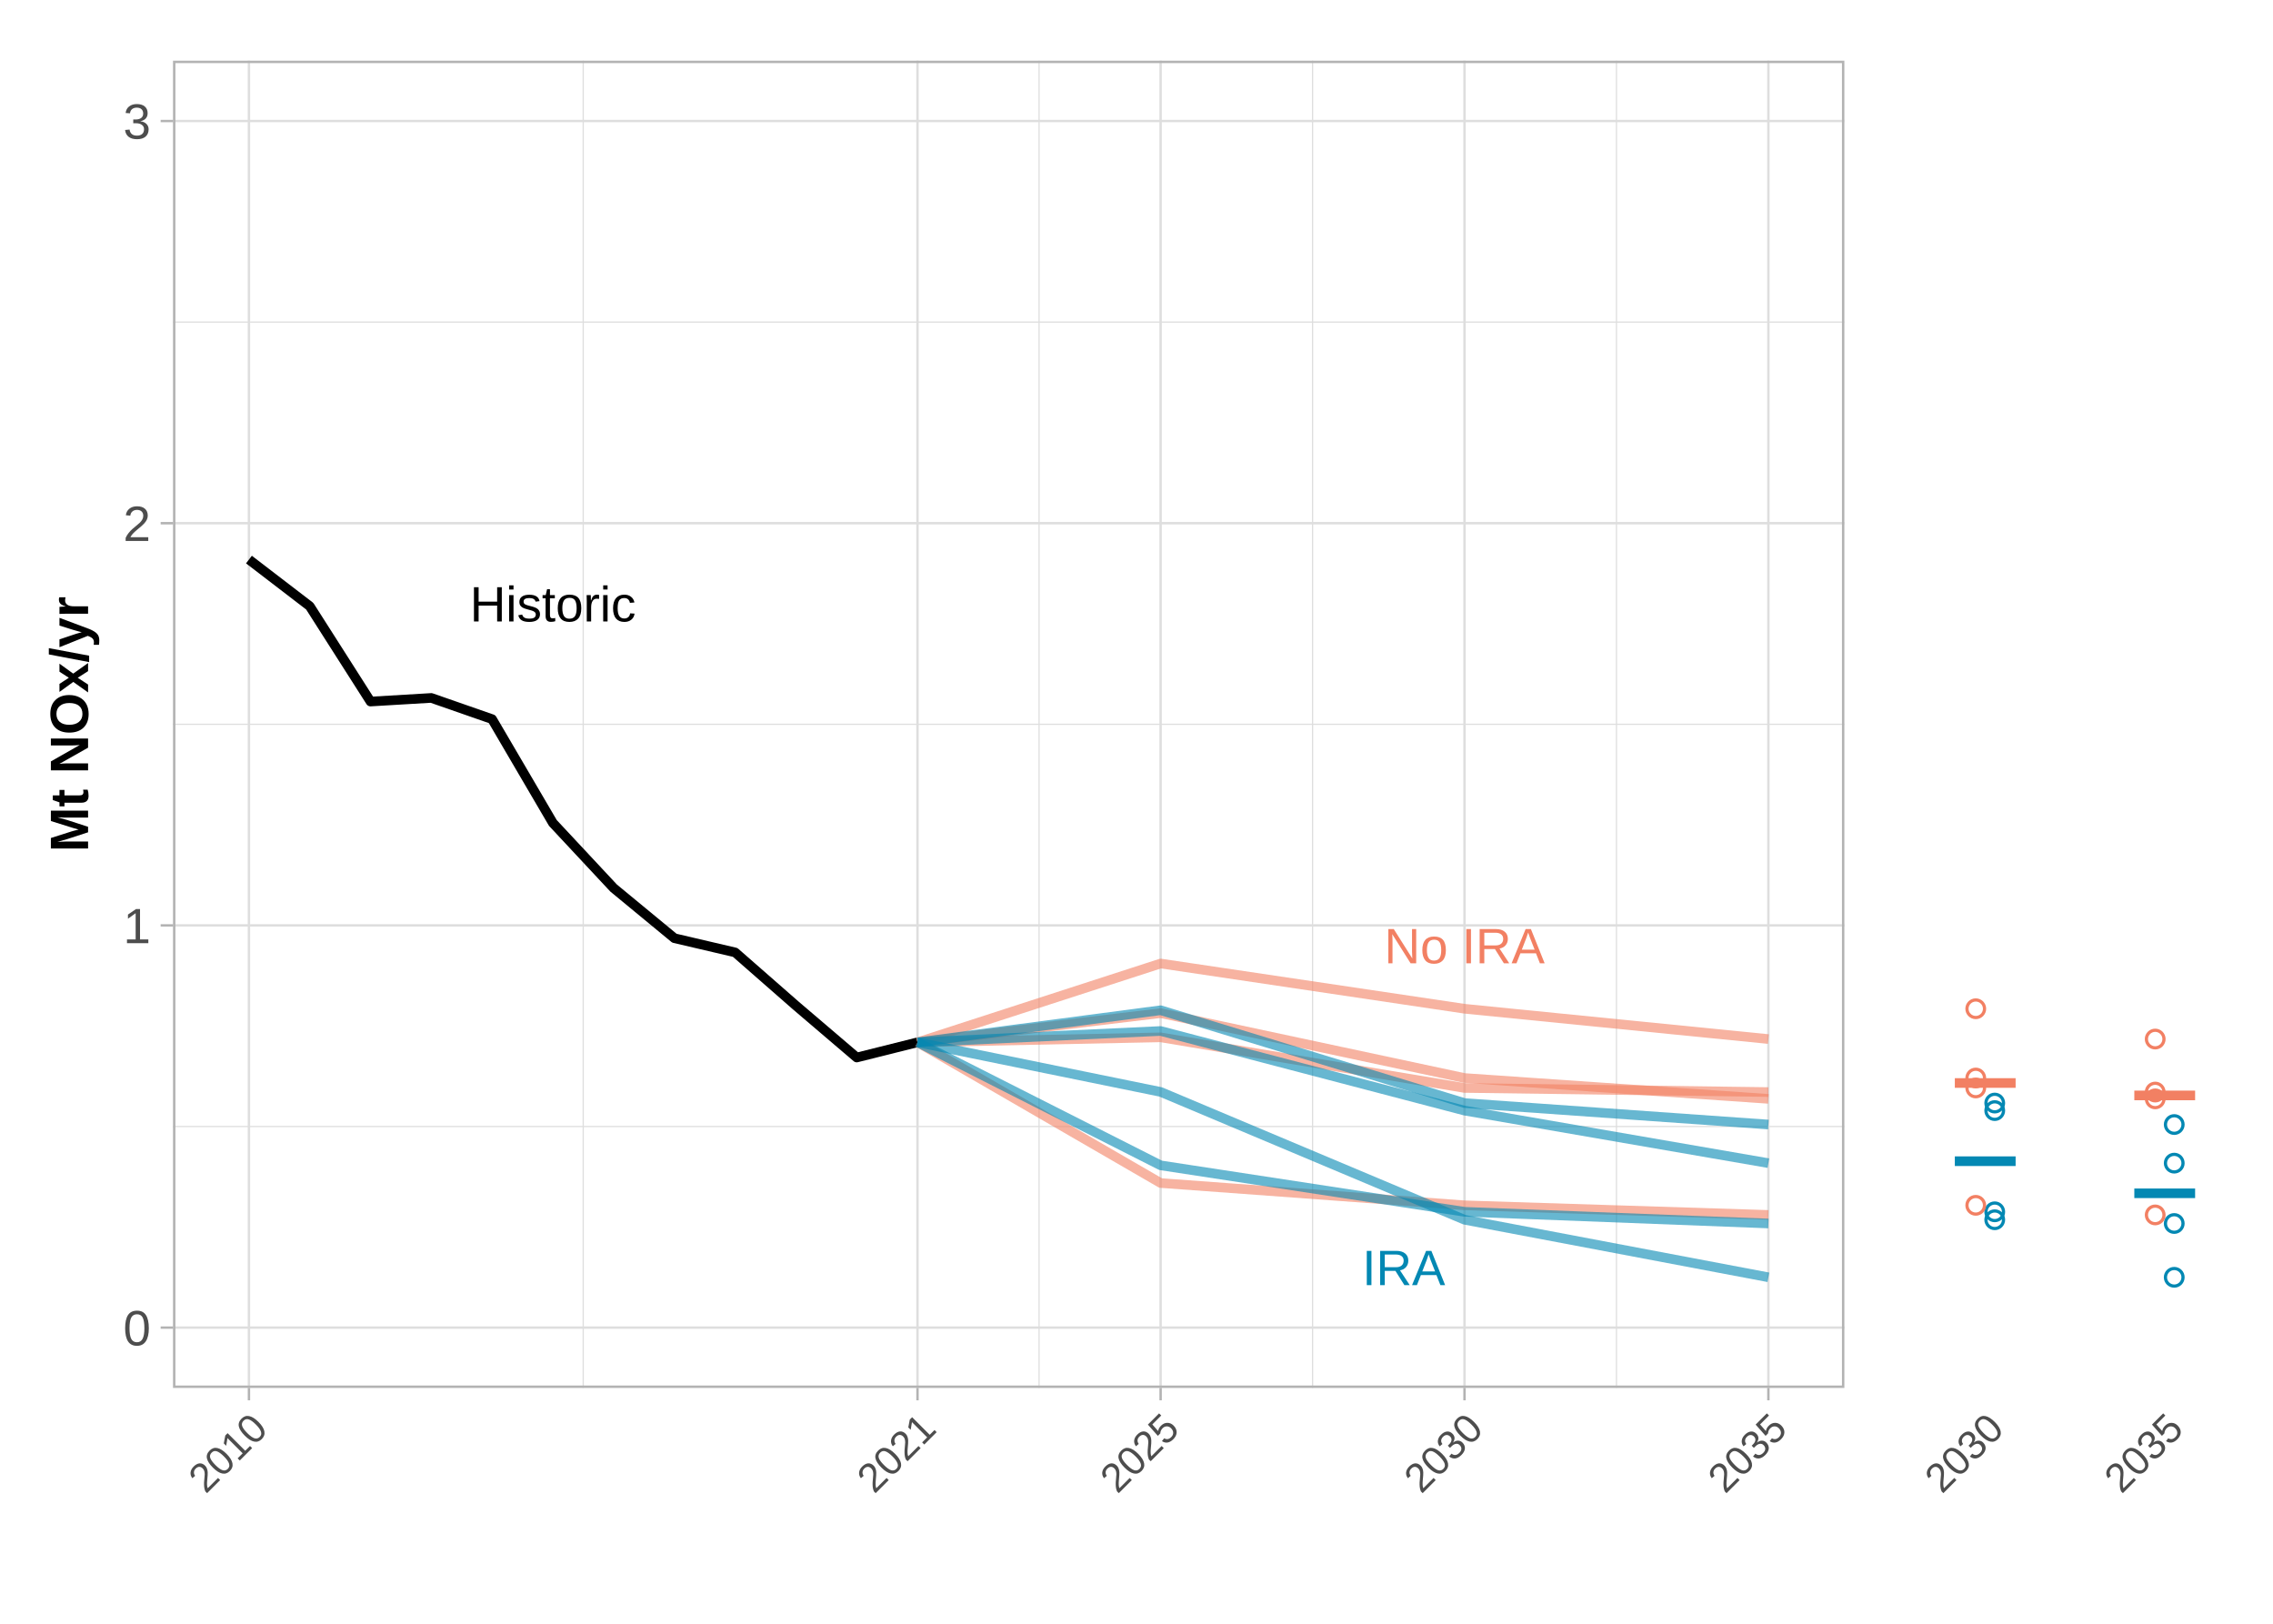
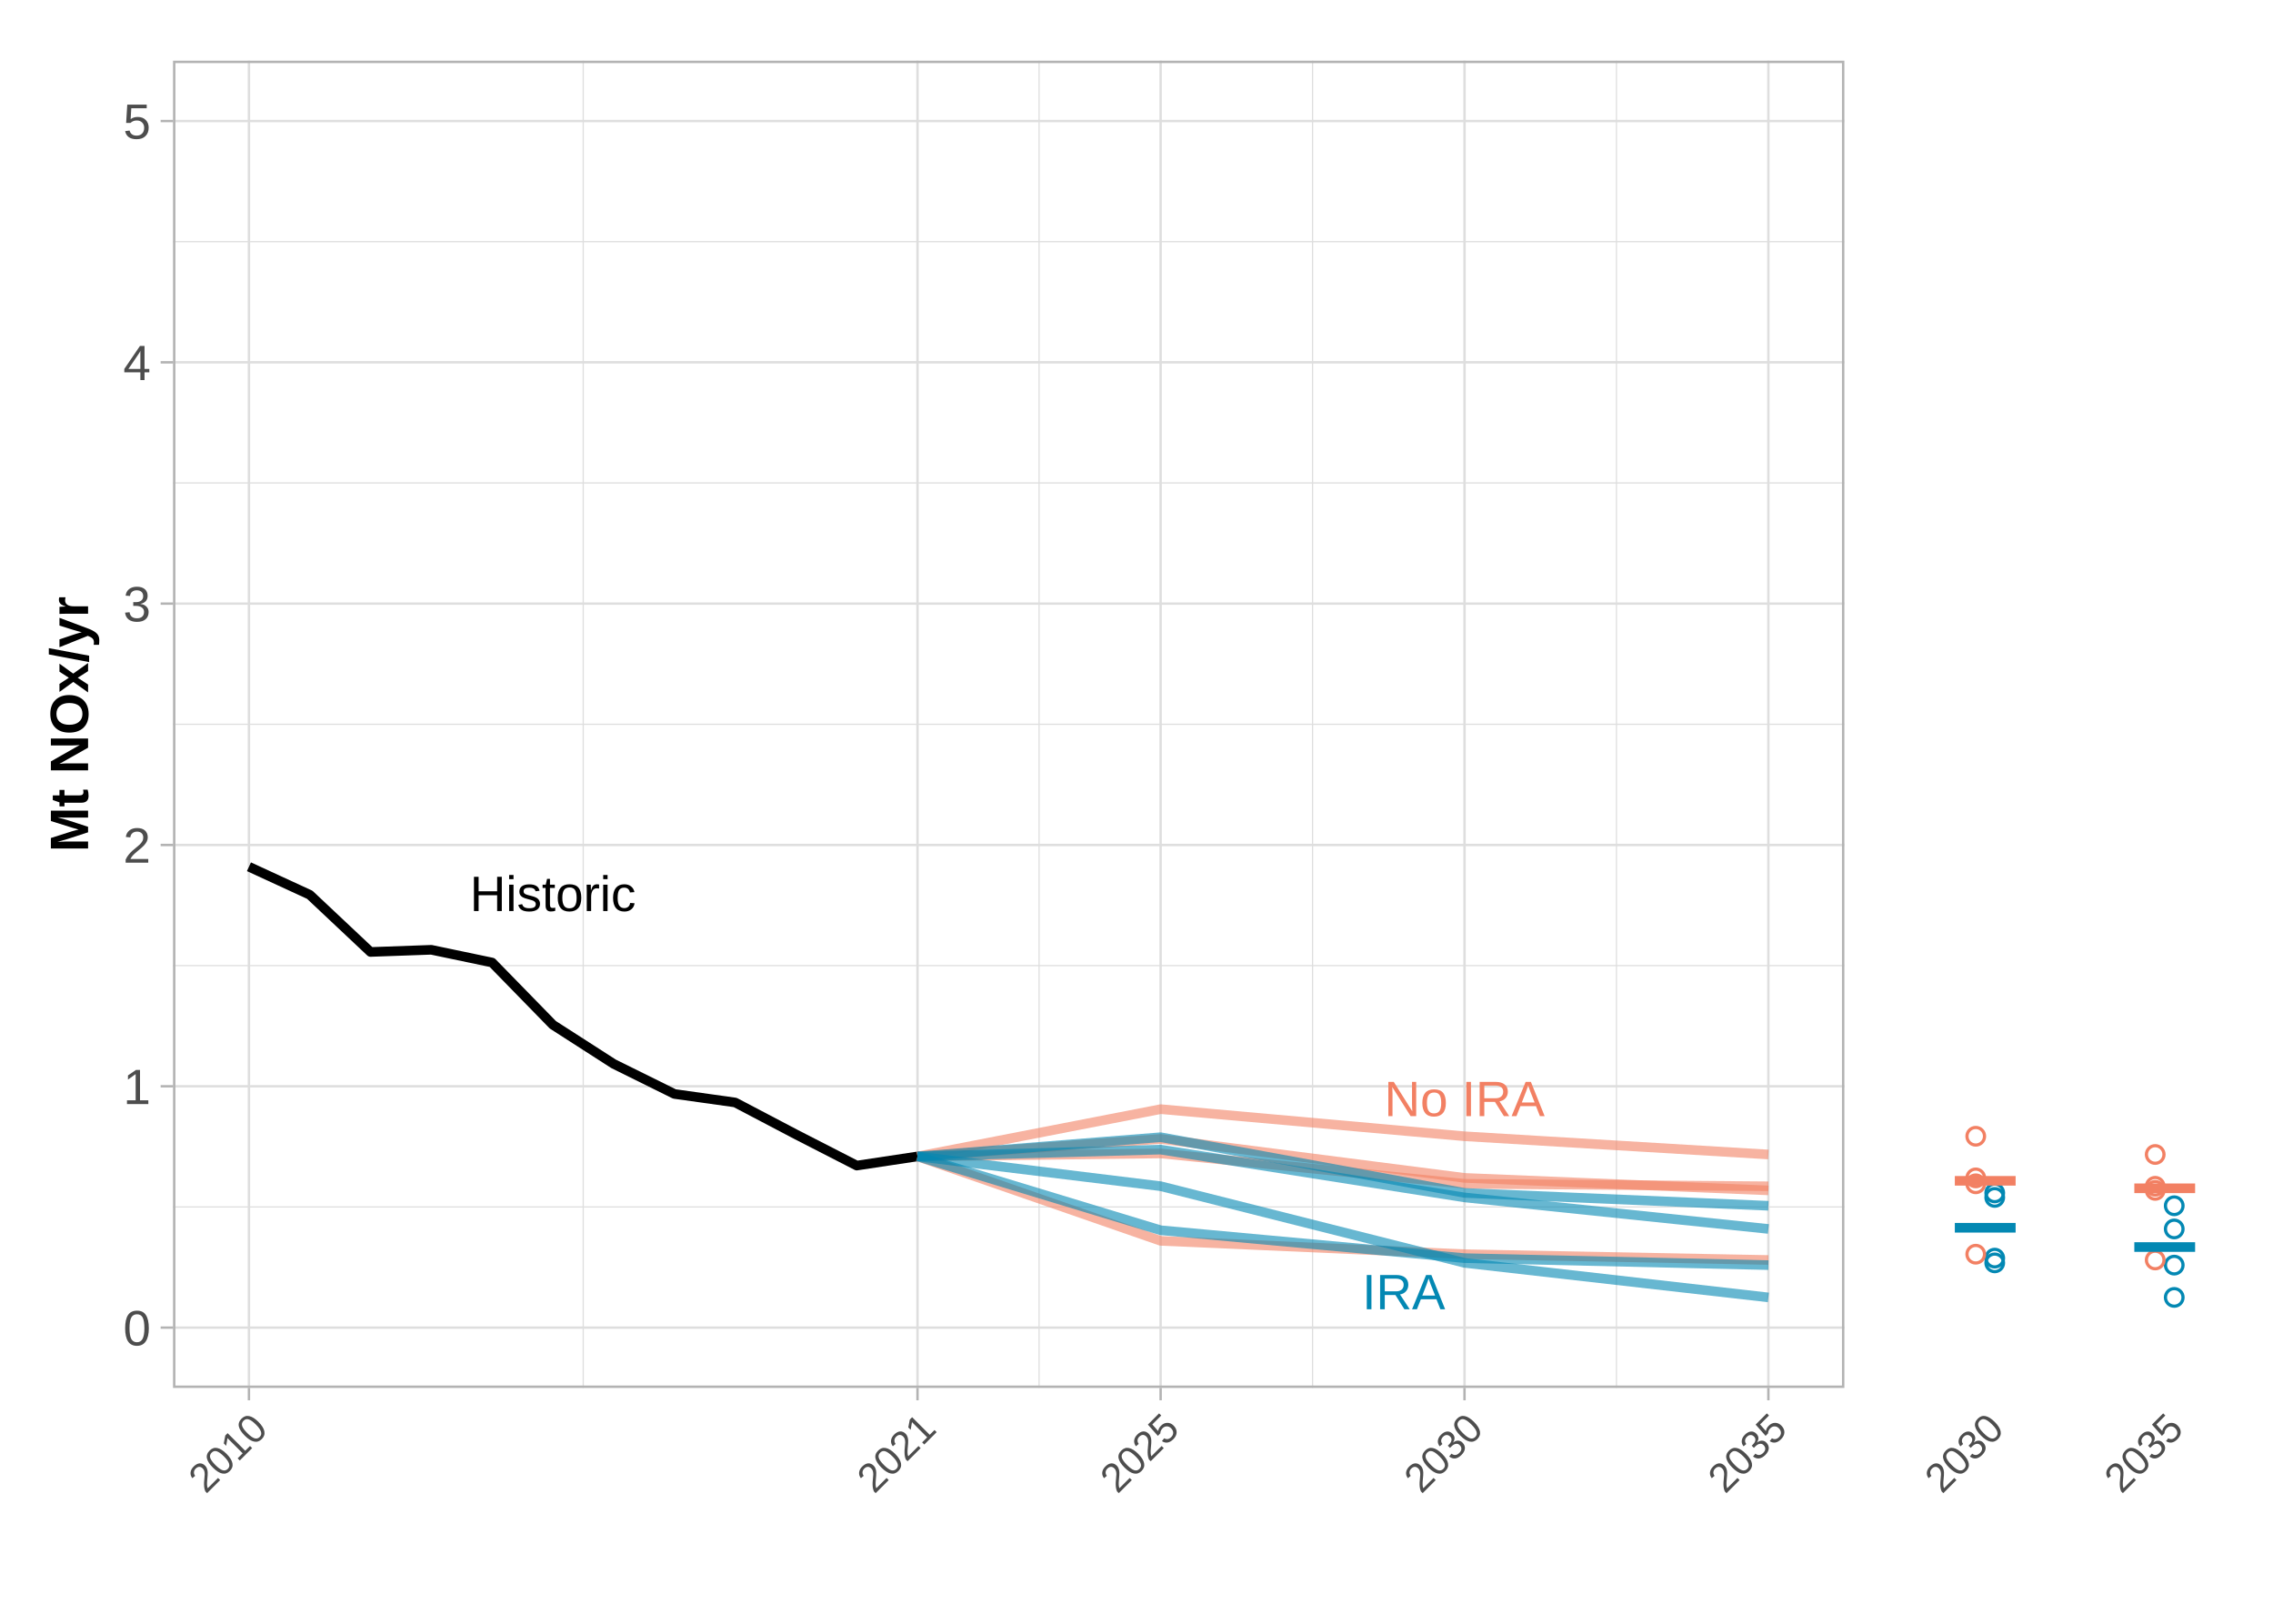
<svg xmlns="http://www.w3.org/2000/svg" class="svglite" width="504.00pt" height="360.00pt" viewBox="0 0 504.00 360.00">
  <defs>
    <style type="text/css">
    .svglite line, .svglite polyline, .svglite polygon, .svglite path, .svglite rect, .svglite circle {
      fill: none;
      stroke: #000000;
      stroke-linecap: round;
      stroke-linejoin: round;
      stroke-miterlimit: 10.00;
    }
    .svglite text {
      white-space: pre;
    }
  </style>
  </defs>
  <rect width="100%" height="100%" style="stroke: none; fill: #FFFFFF;" />
  <defs>
    <clipPath id="cpMC4wMHw1MDQuMDB8MC4wMHwzNjAuMDA=">
      <rect x="0.00" y="0.00" width="504.00" height="360.00" />
    </clipPath>
  </defs>
  <g clip-path="url(#cpMC4wMHw1MDQuMDB8MC4wMHwzNjAuMDA=)">
    <rect x="0" y="0.00" width="504.00" height="360.00" style="stroke-width: 1.07; stroke: #FFFFFF; fill: #FFFFFF;" />
  </g>
  <defs>
    <clipPath id="cpNS40OHw0MTguOTJ8NS40OHwzNTQuNTI=">
      <rect x="5.48" y="5.48" width="413.44" height="349.04" />
    </clipPath>
  </defs>
  <g clip-path="url(#cpNS40OHw0MTguOTJ8NS40OHwzNTQuNTI=)">
    <rect x="5.48" y="5.48" width="413.44" height="349.04" style="stroke-width: 1.07; stroke: #FFFFFF; fill: #FFFFFF;" />
  </g>
  <g clip-path="url(#cpMC4wMHw1MDQuMDB8MC4wMHwzNjAuMDA=)">
</g>
  <defs>
    <clipPath id="cpMzguMzZ8NDA4Ljk2fDEzLjQ1fDMwNy43Mg==">
      <rect x="38.36" y="13.45" width="370.60" height="294.27" />
    </clipPath>
  </defs>
  <g clip-path="url(#cpMzguMzZ8NDA4Ljk2fDEzLjQ1fDMwNy43Mg==)">
    <rect x="38.36" y="13.45" width="370.60" height="294.27" style="stroke-width: 1.07; stroke: none; fill: #FFFFFF;" />
-     <polyline points="38.36,249.76 408.96,249.76 " style="stroke-width: 0.27; stroke: #DEDEDE; stroke-linecap: butt;" />
+     <polyline points="38.36,267.59 408.96,267.59 " style="stroke-width: 0.27; stroke: #DEDEDE; stroke-linecap: butt;" />
+     <polyline points="38.36,214.09 408.96,214.09 " style="stroke-width: 0.27; stroke: #DEDEDE; stroke-linecap: butt;" />
    <polyline points="38.36,160.58 408.96,160.58 " style="stroke-width: 0.27; stroke: #DEDEDE; stroke-linecap: butt;" />
-     <polyline points="38.36,71.41 408.96,71.41 " style="stroke-width: 0.27; stroke: #DEDEDE; stroke-linecap: butt;" />
+     <polyline points="38.36,107.08 408.96,107.08 " style="stroke-width: 0.27; stroke: #DEDEDE; stroke-linecap: butt;" />
+     <polyline points="38.36,53.58 408.96,53.58 " style="stroke-width: 0.27; stroke: #DEDEDE; stroke-linecap: butt;" />
    <polyline points="129.32,307.72 129.32,13.45 " style="stroke-width: 0.27; stroke: #DEDEDE; stroke-linecap: butt;" />
    <polyline points="230.40,307.72 230.40,13.45 " style="stroke-width: 0.27; stroke: #DEDEDE; stroke-linecap: butt;" />
    <polyline points="291.04,307.72 291.04,13.45 " style="stroke-width: 0.27; stroke: #DEDEDE; stroke-linecap: butt;" />
    <polyline points="358.42,307.72 358.42,13.45 " style="stroke-width: 0.27; stroke: #DEDEDE; stroke-linecap: butt;" />
    <polyline points="38.36,294.34 408.96,294.34 " style="stroke-width: 0.53; stroke: #DEDEDE; stroke-linecap: butt;" />
-     <polyline points="38.36,205.17 408.96,205.17 " style="stroke-width: 0.53; stroke: #DEDEDE; stroke-linecap: butt;" />
-     <polyline points="38.36,116.00 408.96,116.00 " style="stroke-width: 0.53; stroke: #DEDEDE; stroke-linecap: butt;" />
+     <polyline points="38.36,240.84 408.96,240.84 " style="stroke-width: 0.53; stroke: #DEDEDE; stroke-linecap: butt;" />
+     <polyline points="38.36,187.34 408.96,187.34 " style="stroke-width: 0.53; stroke: #DEDEDE; stroke-linecap: butt;" />
+     <polyline points="38.36,133.83 408.96,133.83 " style="stroke-width: 0.53; stroke: #DEDEDE; stroke-linecap: butt;" />
+     <polyline points="38.36,80.33 408.96,80.33 " style="stroke-width: 0.53; stroke: #DEDEDE; stroke-linecap: butt;" />
    <polyline points="38.36,26.83 408.96,26.83 " style="stroke-width: 0.53; stroke: #DEDEDE; stroke-linecap: butt;" />
    <polyline points="55.20,307.72 55.20,13.45 " style="stroke-width: 0.53; stroke: #DEDEDE; stroke-linecap: butt;" />
    <polyline points="203.44,307.72 203.44,13.45 " style="stroke-width: 0.53; stroke: #DEDEDE; stroke-linecap: butt;" />
    <polyline points="257.35,307.72 257.35,13.45 " style="stroke-width: 0.53; stroke: #DEDEDE; stroke-linecap: butt;" />
    <polyline points="324.73,307.72 324.73,13.45 " style="stroke-width: 0.53; stroke: #DEDEDE; stroke-linecap: butt;" />
    <polyline points="392.11,307.72 392.11,13.45 " style="stroke-width: 0.53; stroke: #DEDEDE; stroke-linecap: butt;" />
-     <polyline points="55.20,124.06 68.68,134.40 82.16,155.54 95.63,154.74 109.11,159.44 122.59,182.46 136.06,196.89 149.54,208.01 163.01,211.16 176.49,222.96 189.97,234.46 203.44,231.09 " style="stroke-width: 2.13; stroke-linecap: butt;" />
-     <polyline points="203.44,231.09 257.35,229.99 324.73,241.21 392.11,242.12 " style="stroke-width: 2.13; stroke: #F28063; stroke-opacity: 0.60; stroke-linecap: butt;" />
-     <polyline points="203.44,231.09 257.35,213.62 324.73,223.65 392.11,230.37 " style="stroke-width: 2.13; stroke: #F28063; stroke-opacity: 0.60; stroke-linecap: butt;" />
-     <polyline points="203.44,231.09 257.35,262.29 324.73,267.23 392.11,269.36 " style="stroke-width: 2.13; stroke: #F28063; stroke-opacity: 0.60; stroke-linecap: butt;" />
-     <polyline points="203.44,231.09 257.35,224.62 324.73,239.01 392.11,243.63 " style="stroke-width: 2.13; stroke: #F28063; stroke-opacity: 0.60; stroke-linecap: butt;" />
-     <polyline points="203.44,231.09 257.35,242.09 324.73,270.43 392.11,283.19 " style="stroke-width: 2.13; stroke: #0388B3; stroke-opacity: 0.60; stroke-linecap: butt;" />
-     <polyline points="203.44,231.09 257.35,223.98 324.73,244.56 392.11,249.32 " style="stroke-width: 2.13; stroke: #0388B3; stroke-opacity: 0.60; stroke-linecap: butt;" />
-     <polyline points="203.44,231.09 257.35,258.37 324.73,268.67 392.11,271.26 " style="stroke-width: 2.13; stroke: #0388B3; stroke-opacity: 0.60; stroke-linecap: butt;" />
-     <polyline points="203.44,231.09 257.35,228.58 324.73,246.23 392.11,257.88 " style="stroke-width: 2.13; stroke: #0388B3; stroke-opacity: 0.60; stroke-linecap: butt;" />
-     <text x="122.59" y="137.78" text-anchor="middle" style="font-size: 11.04px; font-family: &quot;Arial&quot;;" textLength="36.76px" lengthAdjust="spacingAndGlyphs">Historic</text>
-     <text x="324.73" y="213.58" text-anchor="middle" style="font-size: 11.04px;fill: #F28063; font-family: &quot;Arial&quot;;" textLength="35.55px" lengthAdjust="spacingAndGlyphs">No IRA</text>
-     <text x="311.25" y="284.92" text-anchor="middle" style="font-size: 11.04px;fill: #0388B3; font-family: &quot;Arial&quot;;" textLength="18.39px" lengthAdjust="spacingAndGlyphs">IRA</text>
+     <polyline points="55.20,192.17 68.68,198.38 82.16,211.06 95.63,210.58 109.11,213.40 122.59,227.21 136.06,235.87 149.54,242.54 163.01,244.43 176.49,251.51 189.97,258.42 203.44,256.39 " style="stroke-width: 2.13; stroke-linecap: butt;" />
+     <polyline points="203.44,256.39 257.35,255.73 324.73,262.46 392.11,263.01 " style="stroke-width: 2.13; stroke: #F28063; stroke-opacity: 0.60; stroke-linecap: butt;" />
+     <polyline points="203.44,256.39 257.35,245.91 324.73,251.92 392.11,255.96 " style="stroke-width: 2.13; stroke: #F28063; stroke-opacity: 0.60; stroke-linecap: butt;" />
+     <polyline points="203.44,256.39 257.35,275.11 324.73,278.07 392.11,279.35 " style="stroke-width: 2.13; stroke: #F28063; stroke-opacity: 0.60; stroke-linecap: butt;" />
+     <polyline points="203.44,256.39 257.35,252.51 324.73,261.15 392.11,263.92 " style="stroke-width: 2.13; stroke: #F28063; stroke-opacity: 0.60; stroke-linecap: butt;" />
+     <polyline points="203.44,256.39 257.35,262.99 324.73,279.99 392.11,287.65 " style="stroke-width: 2.13; stroke: #0388B3; stroke-opacity: 0.60; stroke-linecap: butt;" />
+     <polyline points="203.44,256.39 257.35,252.13 324.73,264.48 392.11,267.33 " style="stroke-width: 2.13; stroke: #0388B3; stroke-opacity: 0.60; stroke-linecap: butt;" />
+     <polyline points="203.44,256.39 257.35,272.76 324.73,278.94 392.11,280.49 " style="stroke-width: 2.13; stroke: #0388B3; stroke-opacity: 0.60; stroke-linecap: butt;" />
+     <polyline points="203.44,256.39 257.35,254.88 324.73,265.48 392.11,272.47 " style="stroke-width: 2.13; stroke: #0388B3; stroke-opacity: 0.60; stroke-linecap: butt;" />
+     <text x="122.59" y="201.99" text-anchor="middle" style="font-size: 11.04px; font-family: &quot;Arial&quot;;" textLength="36.76px" lengthAdjust="spacingAndGlyphs">Historic</text>
+     <text x="324.73" y="247.46" text-anchor="middle" style="font-size: 11.04px;fill: #F28063; font-family: &quot;Arial&quot;;" textLength="35.55px" lengthAdjust="spacingAndGlyphs">No IRA</text>
+     <text x="311.25" y="290.27" text-anchor="middle" style="font-size: 11.04px;fill: #0388B3; font-family: &quot;Arial&quot;;" textLength="18.39px" lengthAdjust="spacingAndGlyphs">IRA</text>
    <rect x="38.36" y="13.45" width="370.60" height="294.27" style="stroke-width: 1.07; stroke: #B3B3B3;" />
  </g>
  <g clip-path="url(#cpMC4wMHw1MDQuMDB8MC4wMHwzNjAuMDA=)">
    <text x="33.43" y="298.28" text-anchor="end" style="font-size: 11.00px;fill: #4D4D4D; font-family: &quot;Arial&quot;;" textLength="6.12px" lengthAdjust="spacingAndGlyphs">0</text>
-     <text x="33.43" y="209.11" text-anchor="end" style="font-size: 11.00px;fill: #4D4D4D; font-family: &quot;Arial&quot;;" textLength="6.12px" lengthAdjust="spacingAndGlyphs">1</text>
-     <text x="33.43" y="119.94" text-anchor="end" style="font-size: 11.00px;fill: #4D4D4D; font-family: &quot;Arial&quot;;" textLength="6.12px" lengthAdjust="spacingAndGlyphs">2</text>
-     <text x="33.43" y="30.76" text-anchor="end" style="font-size: 11.00px;fill: #4D4D4D; font-family: &quot;Arial&quot;;" textLength="6.12px" lengthAdjust="spacingAndGlyphs">3</text>
+     <text x="33.43" y="244.78" text-anchor="end" style="font-size: 11.00px;fill: #4D4D4D; font-family: &quot;Arial&quot;;" textLength="6.12px" lengthAdjust="spacingAndGlyphs">1</text>
+     <text x="33.43" y="191.27" text-anchor="end" style="font-size: 11.00px;fill: #4D4D4D; font-family: &quot;Arial&quot;;" textLength="6.12px" lengthAdjust="spacingAndGlyphs">2</text>
+     <text x="33.43" y="137.77" text-anchor="end" style="font-size: 11.00px;fill: #4D4D4D; font-family: &quot;Arial&quot;;" textLength="6.12px" lengthAdjust="spacingAndGlyphs">3</text>
+     <text x="33.43" y="84.27" text-anchor="end" style="font-size: 11.00px;fill: #4D4D4D; font-family: &quot;Arial&quot;;" textLength="6.12px" lengthAdjust="spacingAndGlyphs">4</text>
+     <text x="33.43" y="30.76" text-anchor="end" style="font-size: 11.00px;fill: #4D4D4D; font-family: &quot;Arial&quot;;" textLength="6.12px" lengthAdjust="spacingAndGlyphs">5</text>
    <polyline points="35.62,294.34 38.36,294.34 " style="stroke-width: 0.53; stroke: #B3B3B3; stroke-linecap: butt;" />
-     <polyline points="35.62,205.17 38.36,205.17 " style="stroke-width: 0.53; stroke: #B3B3B3; stroke-linecap: butt;" />
-     <polyline points="35.62,116.00 38.36,116.00 " style="stroke-width: 0.53; stroke: #B3B3B3; stroke-linecap: butt;" />
+     <polyline points="35.62,240.84 38.36,240.84 " style="stroke-width: 0.53; stroke: #B3B3B3; stroke-linecap: butt;" />
+     <polyline points="35.62,187.34 38.36,187.34 " style="stroke-width: 0.53; stroke: #B3B3B3; stroke-linecap: butt;" />
+     <polyline points="35.62,133.83 38.36,133.83 " style="stroke-width: 0.53; stroke: #B3B3B3; stroke-linecap: butt;" />
+     <polyline points="35.62,80.33 38.36,80.33 " style="stroke-width: 0.53; stroke: #B3B3B3; stroke-linecap: butt;" />
    <polyline points="35.62,26.83 38.36,26.83 " style="stroke-width: 0.53; stroke: #B3B3B3; stroke-linecap: butt;" />
    <polyline points="55.20,310.46 55.20,307.72 " style="stroke-width: 0.53; stroke: #B3B3B3; stroke-linecap: butt;" />
    <polyline points="203.44,310.46 203.44,307.72 " style="stroke-width: 0.53; stroke: #B3B3B3; stroke-linecap: butt;" />
    <polyline points="257.35,310.46 257.35,307.72 " style="stroke-width: 0.53; stroke: #B3B3B3; stroke-linecap: butt;" />
    <polyline points="324.73,310.46 324.73,307.72 " style="stroke-width: 0.53; stroke: #B3B3B3; stroke-linecap: butt;" />
    <polyline points="392.11,310.46 392.11,307.72 " style="stroke-width: 0.53; stroke: #B3B3B3; stroke-linecap: butt;" />
    <text transform="translate(59.76,317.21) rotate(-45)" text-anchor="end" style="font-size: 9.00px;fill: #4D4D4D; font-family: &quot;Arial&quot;;" textLength="20.02px" lengthAdjust="spacingAndGlyphs">2010</text>
    <text transform="translate(208.00,317.21) rotate(-45)" text-anchor="end" style="font-size: 9.00px;fill: #4D4D4D; font-family: &quot;Arial&quot;;" textLength="20.02px" lengthAdjust="spacingAndGlyphs">2021</text>
    <text transform="translate(261.91,317.21) rotate(-45)" text-anchor="end" style="font-size: 9.00px;fill: #4D4D4D; font-family: &quot;Arial&quot;;" textLength="20.02px" lengthAdjust="spacingAndGlyphs">2025</text>
    <text transform="translate(329.29,317.21) rotate(-45)" text-anchor="end" style="font-size: 9.00px;fill: #4D4D4D; font-family: &quot;Arial&quot;;" textLength="20.02px" lengthAdjust="spacingAndGlyphs">2030</text>
    <text transform="translate(396.67,317.21) rotate(-45)" text-anchor="end" style="font-size: 9.00px;fill: #4D4D4D; font-family: &quot;Arial&quot;;" textLength="20.02px" lengthAdjust="spacingAndGlyphs">2035</text>
    <text transform="translate(19.53,160.58) rotate(-90)" text-anchor="middle" style="font-size: 12.00px; font-weight: bold; font-family: &quot;Arial&quot;;" textLength="56.69px" lengthAdjust="spacingAndGlyphs">Mt NOx/yr</text>
  </g>
  <defs>
    <clipPath id="cpNDE4LjkyfDQ1OC43Mnw1LjQ4fDM1NC41Mg==">
      <rect x="418.92" y="5.48" width="39.80" height="349.04" />
    </clipPath>
  </defs>
  <g clip-path="url(#cpNDE4LjkyfDQ1OC43Mnw1LjQ4fDM1NC41Mg==)">
    <rect x="418.92" y="5.48" width="39.80" height="349.04" style="stroke-width: 1.07; stroke: #FFFFFF; fill: #FFFFFF;" />
  </g>
  <g clip-path="url(#cpMC4wMHw1MDQuMDB8MC4wMHwzNjAuMDA=)">
</g>
  <defs>
    <clipPath id="cpNDIxLjY2fDQ1OC43MnwxMy40NXwzMDcuNzI=">
      <rect x="421.66" y="13.45" width="37.06" height="294.27" />
    </clipPath>
  </defs>
  <g clip-path="url(#cpNDIxLjY2fDQ1OC43MnwxMy40NXwzMDcuNzI=)">
    <rect x="421.66" y="13.45" width="37.06" height="294.27" style="stroke-width: 1.07; stroke: none; fill: #FFFFFF;" />
-     <circle cx="442.30" cy="270.43" r="1.95" style="stroke-width: 0.71; stroke: #0388B3;" />
-     <circle cx="438.09" cy="241.21" r="1.95" style="stroke-width: 0.71; stroke: #F28063;" />
-     <circle cx="442.30" cy="244.56" r="1.95" style="stroke-width: 0.71; stroke: #0388B3;" />
-     <circle cx="438.09" cy="223.65" r="1.95" style="stroke-width: 0.71; stroke: #F28063;" />
-     <circle cx="442.30" cy="268.67" r="1.95" style="stroke-width: 0.71; stroke: #0388B3;" />
-     <circle cx="438.09" cy="267.23" r="1.95" style="stroke-width: 0.71; stroke: #F28063;" />
-     <circle cx="442.30" cy="246.23" r="1.95" style="stroke-width: 0.71; stroke: #0388B3;" />
-     <circle cx="438.09" cy="239.01" r="1.95" style="stroke-width: 0.71; stroke: #F28063;" />
-     <line x1="433.45" y1="240.11" x2="446.93" y2="240.11" style="stroke-width: 2.13; stroke: #F28063; stroke-linecap: butt;" />
-     <line x1="433.45" y1="257.45" x2="446.93" y2="257.45" style="stroke-width: 2.13; stroke: #0388B3; stroke-linecap: butt;" />
+     <circle cx="442.30" cy="279.99" r="1.95" style="stroke-width: 0.71; stroke: #0388B3;" />
+     <circle cx="438.09" cy="262.46" r="1.95" style="stroke-width: 0.71; stroke: #F28063;" />
+     <circle cx="442.30" cy="264.48" r="1.95" style="stroke-width: 0.71; stroke: #0388B3;" />
+     <circle cx="438.09" cy="251.92" r="1.95" style="stroke-width: 0.71; stroke: #F28063;" />
+     <circle cx="442.30" cy="278.94" r="1.95" style="stroke-width: 0.71; stroke: #0388B3;" />
+     <circle cx="438.09" cy="278.07" r="1.95" style="stroke-width: 0.71; stroke: #F28063;" />
+     <circle cx="442.30" cy="265.48" r="1.95" style="stroke-width: 0.71; stroke: #0388B3;" />
+     <circle cx="438.09" cy="261.15" r="1.95" style="stroke-width: 0.71; stroke: #F28063;" />
+     <line x1="433.45" y1="261.80" x2="446.93" y2="261.80" style="stroke-width: 2.13; stroke: #F28063; stroke-linecap: butt;" />
+     <line x1="433.45" y1="272.21" x2="446.93" y2="272.21" style="stroke-width: 2.13; stroke: #0388B3; stroke-linecap: butt;" />
  </g>
  <g clip-path="url(#cpMC4wMHw1MDQuMDB8MC4wMHwzNjAuMDA=)">
    <text transform="translate(444.75,317.21) rotate(-45)" text-anchor="end" style="font-size: 9.00px;fill: #4D4D4D; font-family: &quot;Arial&quot;;" textLength="20.02px" lengthAdjust="spacingAndGlyphs">2030</text>
  </g>
  <defs>
    <clipPath id="cpNDU4LjcyfDQ5OC41Mnw1LjQ4fDM1NC41Mg==">
      <rect x="458.72" y="5.48" width="39.80" height="349.04" />
    </clipPath>
  </defs>
  <g clip-path="url(#cpNDU4LjcyfDQ5OC41Mnw1LjQ4fDM1NC41Mg==)">
    <rect x="458.72" y="5.48" width="39.80" height="349.04" style="stroke-width: 1.07; stroke: #FFFFFF; fill: #FFFFFF;" />
  </g>
  <g clip-path="url(#cpMC4wMHw1MDQuMDB8MC4wMHwzNjAuMDA=)">
</g>
  <defs>
    <clipPath id="cpNDYxLjQ2fDQ5OC41MnwxMy40NXwzMDcuNzI=">
      <rect x="461.46" y="13.45" width="37.06" height="294.27" />
    </clipPath>
  </defs>
  <g clip-path="url(#cpNDYxLjQ2fDQ5OC41MnwxMy40NXwzMDcuNzI=)">
    <rect x="461.46" y="13.45" width="37.06" height="294.27" style="stroke-width: 1.07; stroke: none; fill: #FFFFFF;" />
-     <circle cx="482.10" cy="283.19" r="1.95" style="stroke-width: 0.71; stroke: #0388B3;" />
-     <circle cx="477.88" cy="242.12" r="1.95" style="stroke-width: 0.71; stroke: #F28063;" />
-     <circle cx="482.10" cy="249.32" r="1.95" style="stroke-width: 0.71; stroke: #0388B3;" />
-     <circle cx="477.88" cy="230.37" r="1.95" style="stroke-width: 0.71; stroke: #F28063;" />
-     <circle cx="482.10" cy="271.26" r="1.95" style="stroke-width: 0.71; stroke: #0388B3;" />
-     <circle cx="477.88" cy="269.36" r="1.95" style="stroke-width: 0.71; stroke: #F28063;" />
-     <circle cx="482.10" cy="257.88" r="1.95" style="stroke-width: 0.71; stroke: #0388B3;" />
-     <circle cx="477.88" cy="243.63" r="1.95" style="stroke-width: 0.71; stroke: #F28063;" />
-     <line x1="473.25" y1="242.87" x2="486.73" y2="242.87" style="stroke-width: 2.13; stroke: #F28063; stroke-linecap: butt;" />
-     <line x1="473.25" y1="264.57" x2="486.73" y2="264.57" style="stroke-width: 2.13; stroke: #0388B3; stroke-linecap: butt;" />
+     <circle cx="482.10" cy="287.65" r="1.95" style="stroke-width: 0.71; stroke: #0388B3;" />
+     <circle cx="477.88" cy="263.01" r="1.95" style="stroke-width: 0.71; stroke: #F28063;" />
+     <circle cx="482.10" cy="267.33" r="1.95" style="stroke-width: 0.71; stroke: #0388B3;" />
+     <circle cx="477.88" cy="255.96" r="1.95" style="stroke-width: 0.71; stroke: #F28063;" />
+     <circle cx="482.10" cy="280.49" r="1.95" style="stroke-width: 0.71; stroke: #0388B3;" />
+     <circle cx="477.88" cy="279.35" r="1.95" style="stroke-width: 0.71; stroke: #F28063;" />
+     <circle cx="482.10" cy="272.47" r="1.95" style="stroke-width: 0.71; stroke: #0388B3;" />
+     <circle cx="477.88" cy="263.92" r="1.95" style="stroke-width: 0.71; stroke: #F28063;" />
+     <line x1="473.25" y1="263.46" x2="486.73" y2="263.46" style="stroke-width: 2.13; stroke: #F28063; stroke-linecap: butt;" />
+     <line x1="473.25" y1="276.48" x2="486.73" y2="276.48" style="stroke-width: 2.13; stroke: #0388B3; stroke-linecap: butt;" />
  </g>
  <g clip-path="url(#cpMC4wMHw1MDQuMDB8MC4wMHwzNjAuMDA=)">
    <text transform="translate(484.55,317.21) rotate(-45)" text-anchor="end" style="font-size: 9.00px;fill: #4D4D4D; font-family: &quot;Arial&quot;;" textLength="20.02px" lengthAdjust="spacingAndGlyphs">2035</text>
  </g>
</svg>
